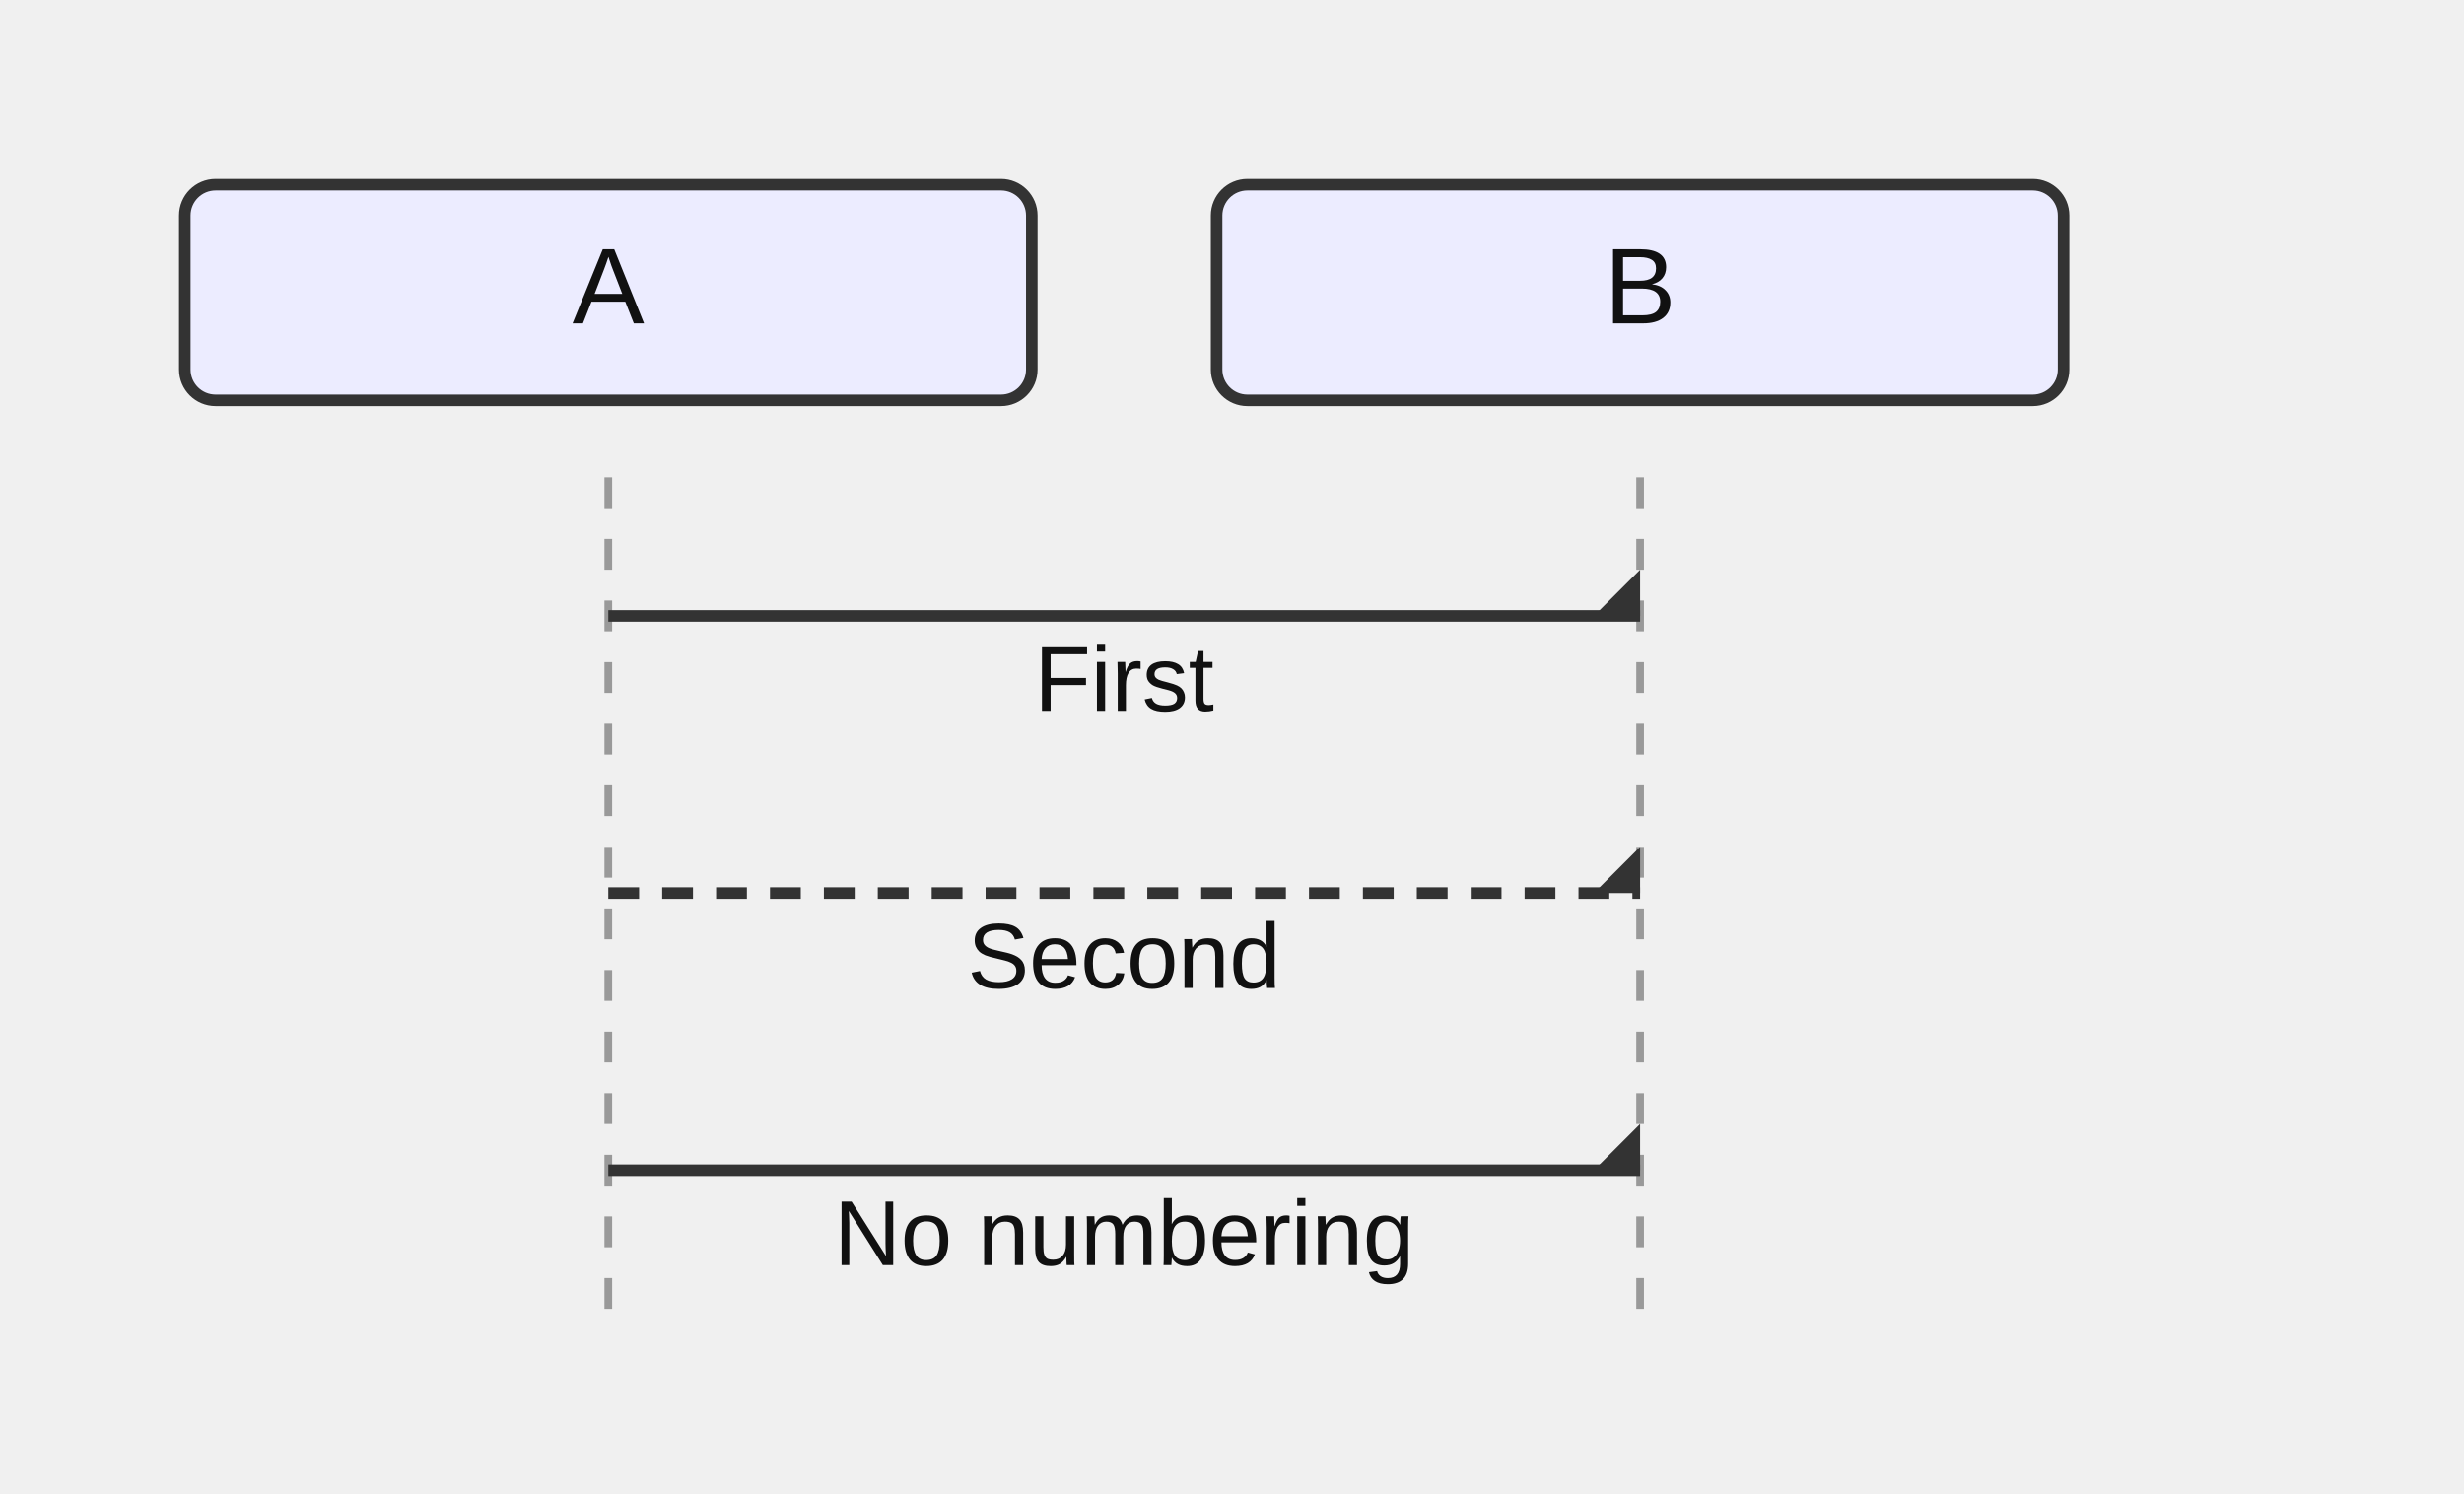
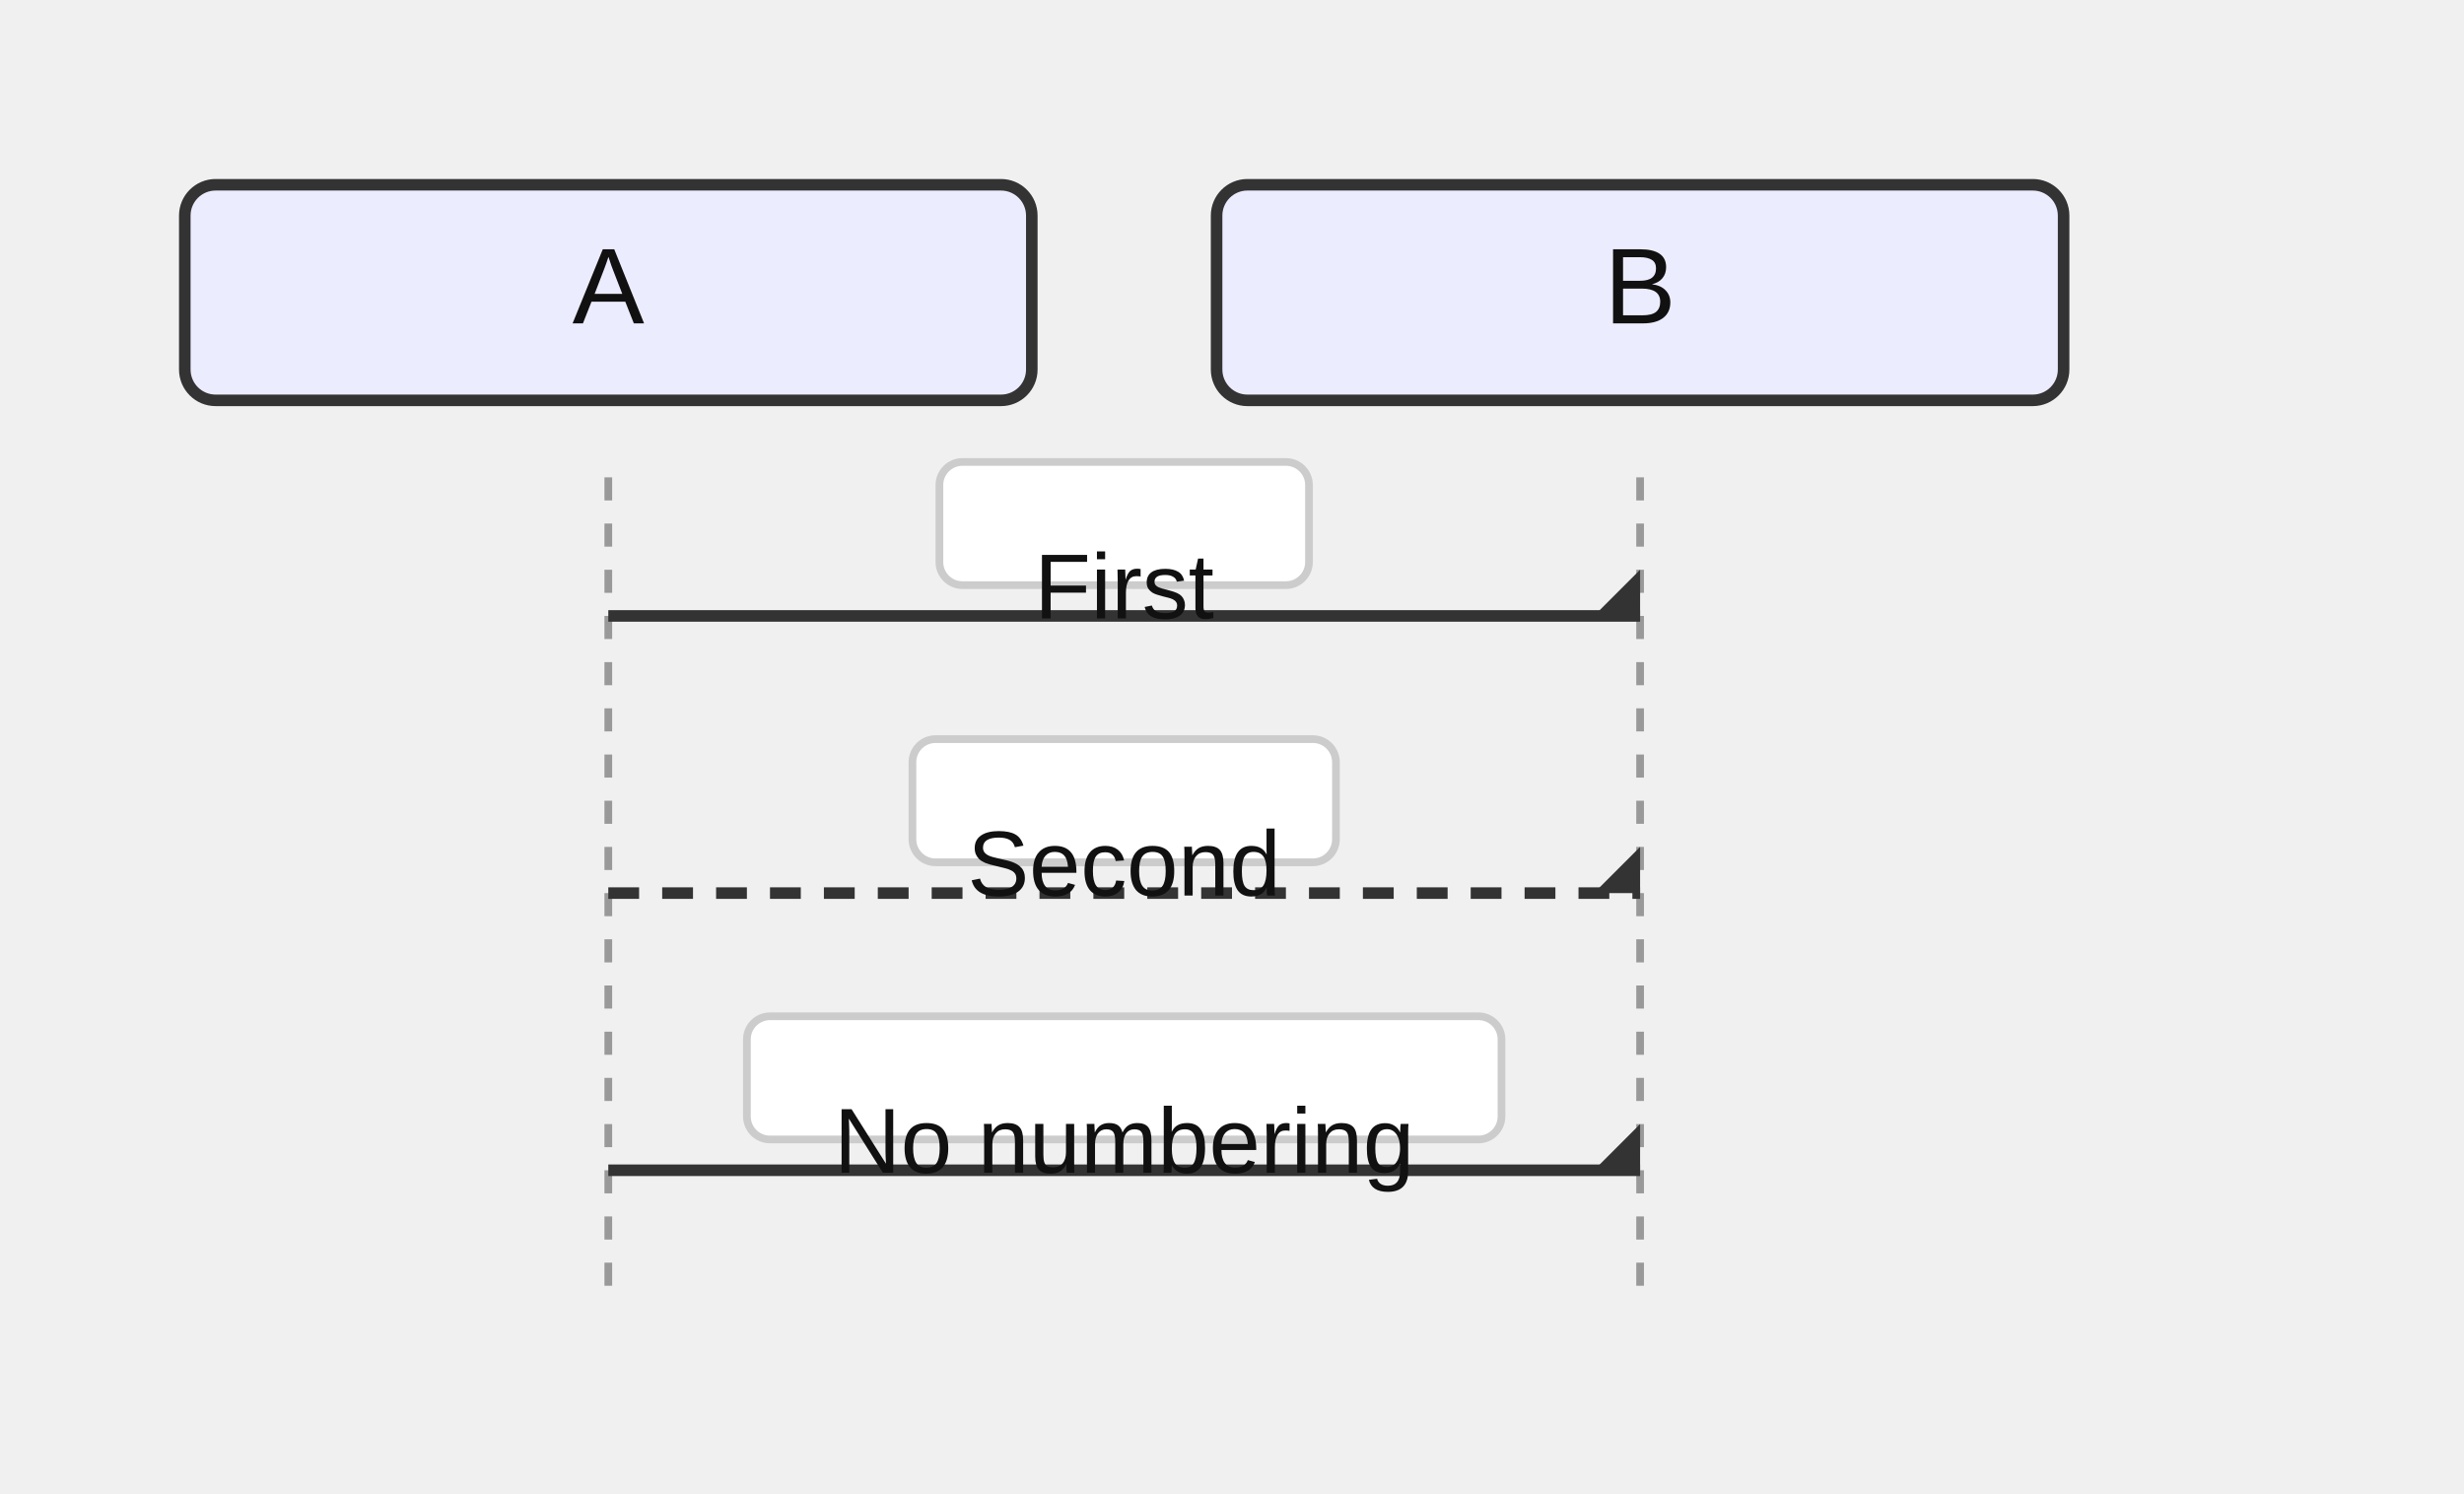
<svg xmlns="http://www.w3.org/2000/svg" width="320" height="194" viewBox="0 0 320 194">
  <style>
    .actor-rect { fill: #ECECFF; stroke: #333; stroke-width: 1.5px; }
    .actor-label { font-family: Arial, sans-serif; font-size: 14px; fill: #111; }
-     .lifeline { stroke: #999; stroke-dasharray: 4 4; }
+     .lifeline { stroke: #999; stroke-dasharray: 3 3; }
    .activation { fill: #f2f2f2; stroke: #666; stroke-width: 1px; }
    .msg-line { stroke: #333; stroke-width: 1.5px; fill: none; }
    .msg-line.dotted { stroke-dasharray: 4 3; }
    .msg-line.thick { stroke-width: 3px; }
    .msg-label { font-family: Arial, sans-serif; font-size: 12px; fill: #111; dominant-baseline: hanging; }
+     .msg-label-bg { fill: #ffffff; stroke: #cccccc; stroke-width: 1px; rx: 3; }
    .arrowhead { fill: #333; }
    .openhead { fill: none; stroke: #333; stroke-width: 1.5px; }
    .crosshead { stroke: #333; stroke-width: 1.5px; }
    .note { fill: #fff8dc; stroke: #d2b48c; stroke-width: 1px; }
    .note-text { font-family: Arial, sans-serif; font-size: 12px; fill: #333; }
    .group-frame { fill: none; stroke: #999; stroke-width: 1px; rx: 4; }
    .group-title { font-family: Arial, sans-serif; font-size: 12px; fill: #333; }
+     .group-title-bg { fill: #ffffff; stroke: #999; stroke-width: 1px; rx: 3; }
  </style>
  <g class="actor" transform="translate(24,24)">
    <rect class="actor-rect" width="110" height="28" rx="4" />
    <text class="actor-label" x="55" y="18" text-anchor="middle">A</text>
  </g>
  <g class="actor" transform="translate(158,24)">
    <rect class="actor-rect" width="110" height="28" rx="4" />
    <text class="actor-label" x="55" y="18" text-anchor="middle">B</text>
  </g>
  <line class="lifeline" x1="79" y1="62" x2="79" y2="170" />
  <line class="lifeline" x1="213" y1="62" x2="213" y2="170" />
  <path class="msg-line solid" d="M 79 80 L 213 80" />
  <path class="arrowhead" transform="translate(213,80) rotate(0.00)" d="M 0 0 L 0 -6 L -6 0 Z" />
-   <text class="msg-label" x="146" y="84" text-anchor="middle">First</text>
+   <rect class="msg-label-bg" x="122" y="60" width="48" height="16" rx="3" />
+   <text class="msg-label" x="146" y="72" text-anchor="middle">First</text>
  <path class="msg-line dotted" d="M 79 116 L 213 116" />
  <path class="arrowhead" transform="translate(213,116) rotate(0.00)" d="M 0 0 L 0 -6 L -6 0 Z" />
-   <text class="msg-label" x="146" y="120" text-anchor="middle">Second</text>
+   <rect class="msg-label-bg" x="118.5" y="96" width="55" height="16" rx="3" />
+   <text class="msg-label" x="146" y="108" text-anchor="middle">Second</text>
  <path class="msg-line solid" d="M 79 152 L 213 152" />
  <path class="arrowhead" transform="translate(213,152) rotate(0.00)" d="M 0 0 L 0 -6 L -6 0 Z" />
-   <text class="msg-label" x="146" y="156" text-anchor="middle">No numbering</text>
+   <rect class="msg-label-bg" x="97" y="132" width="98" height="16" rx="3" />
+   <text class="msg-label" x="146" y="144" text-anchor="middle">No numbering</text>
</svg>
